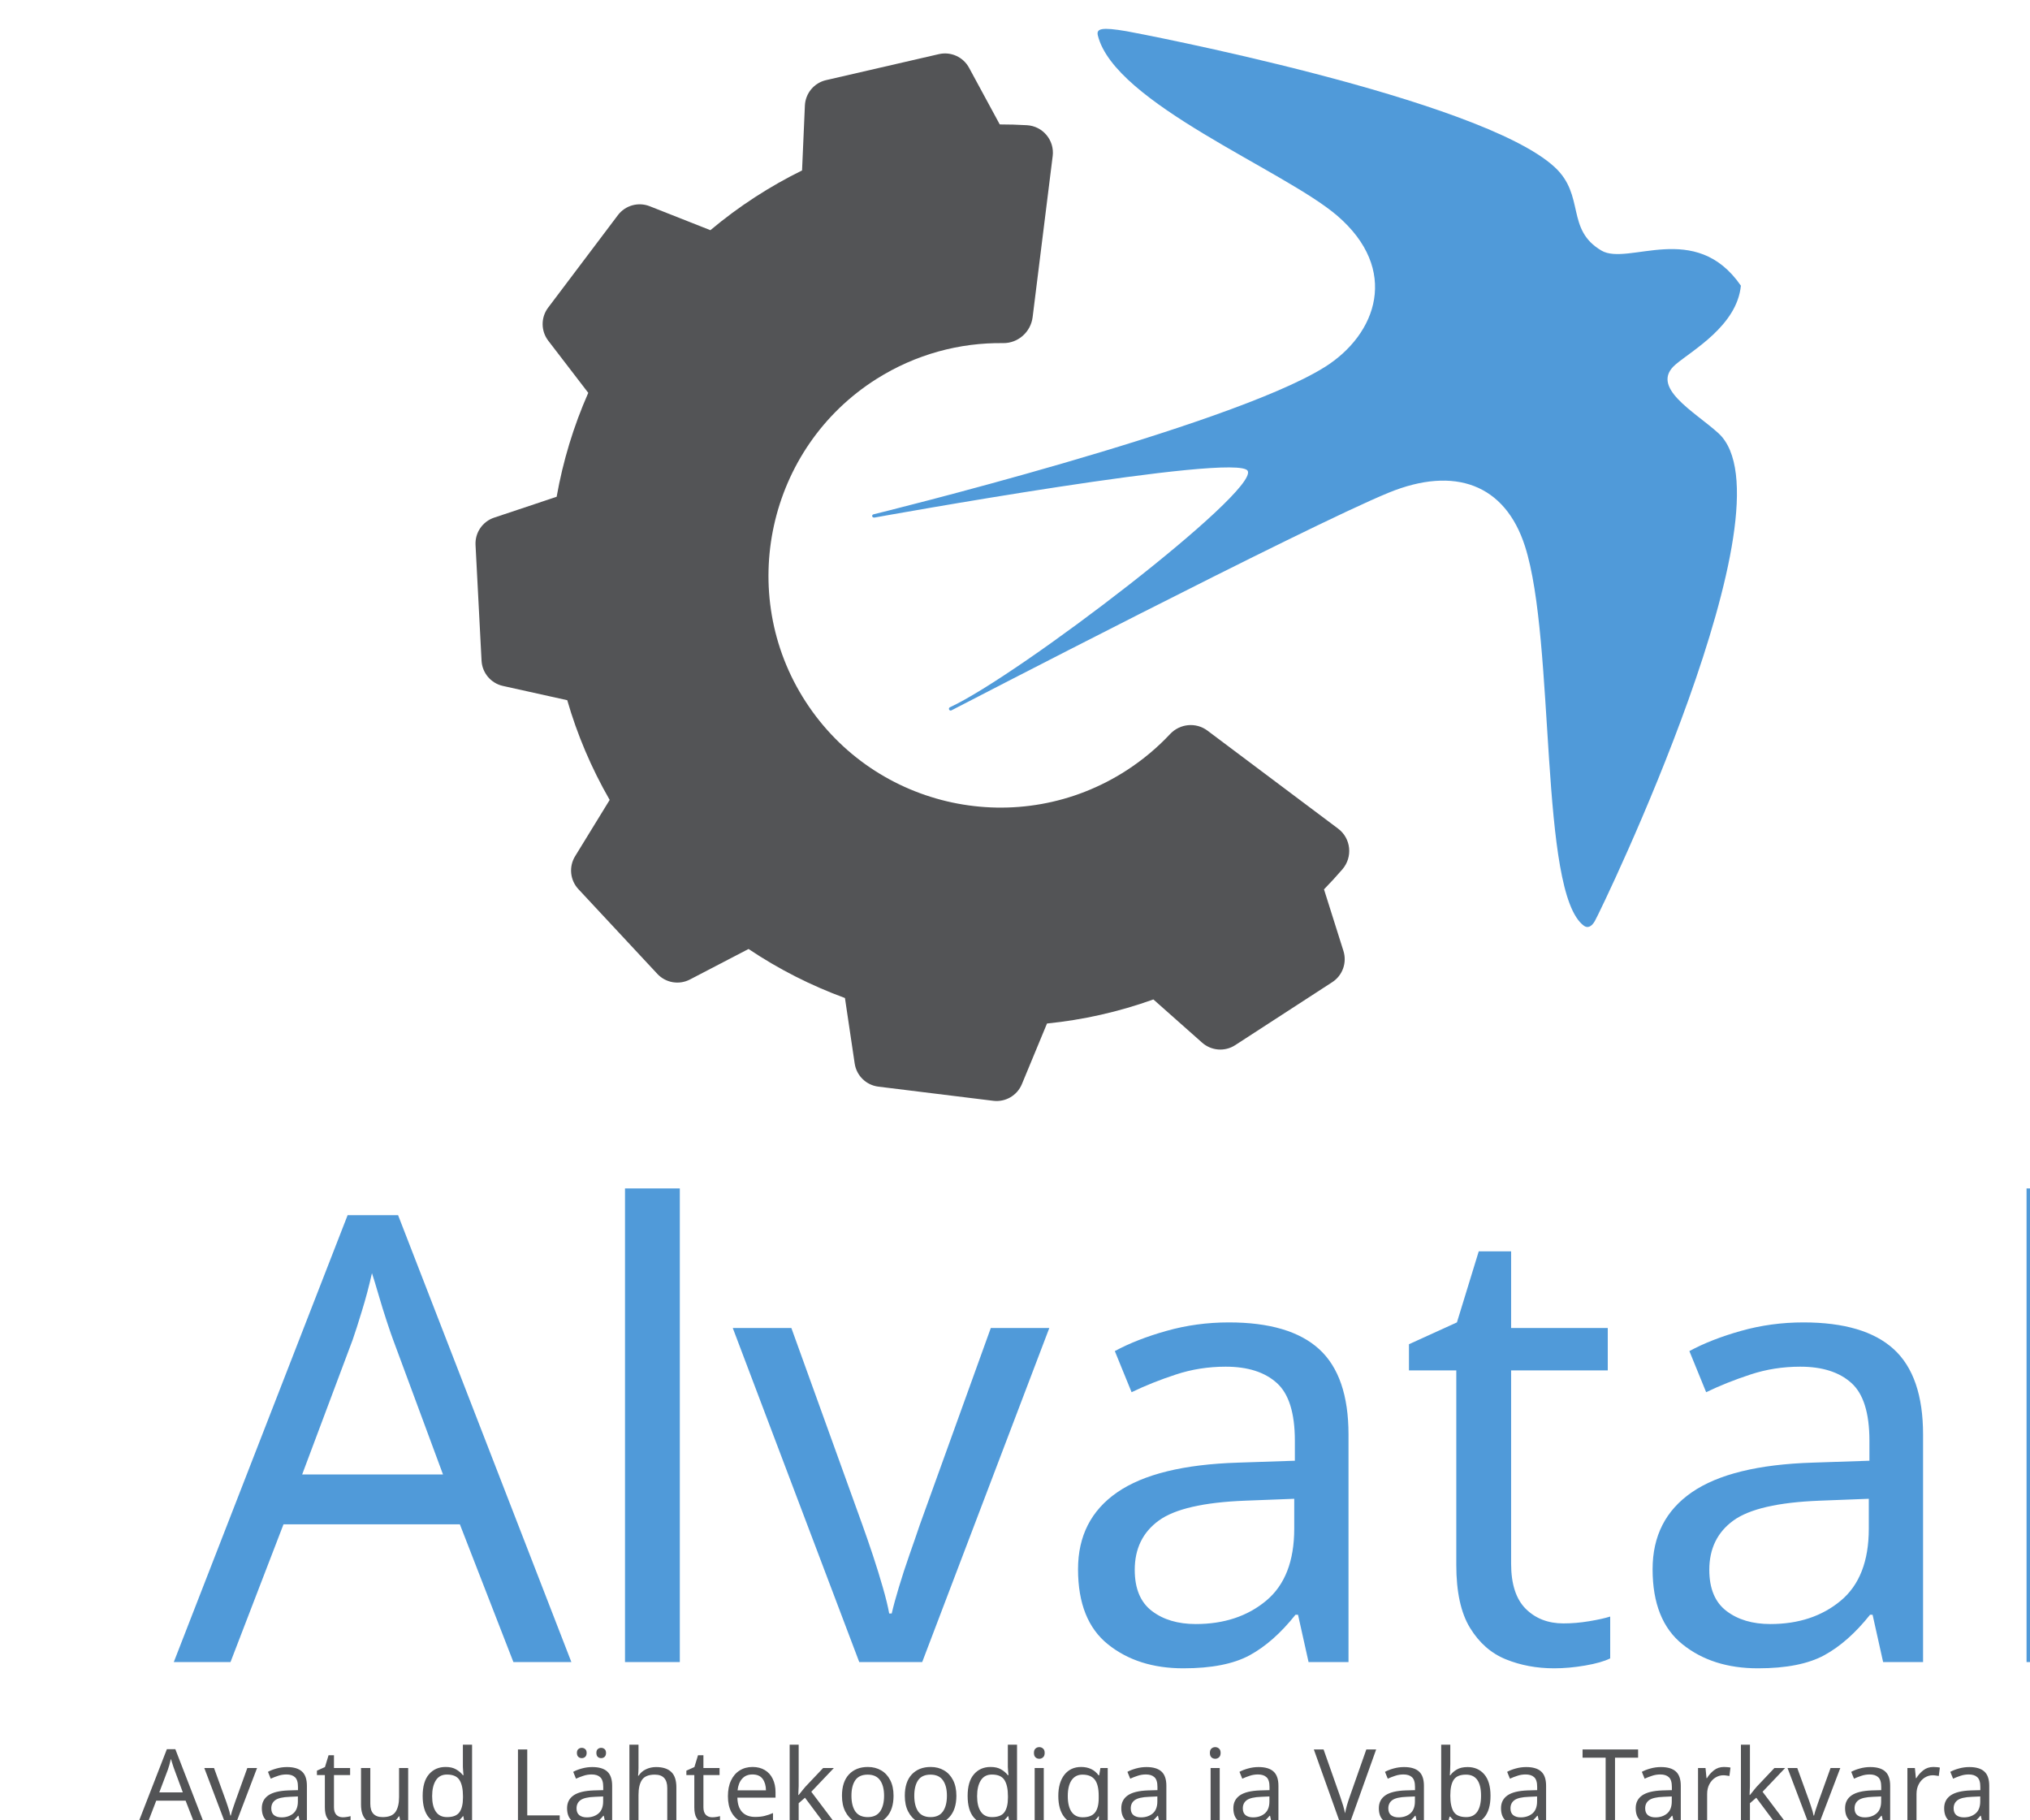
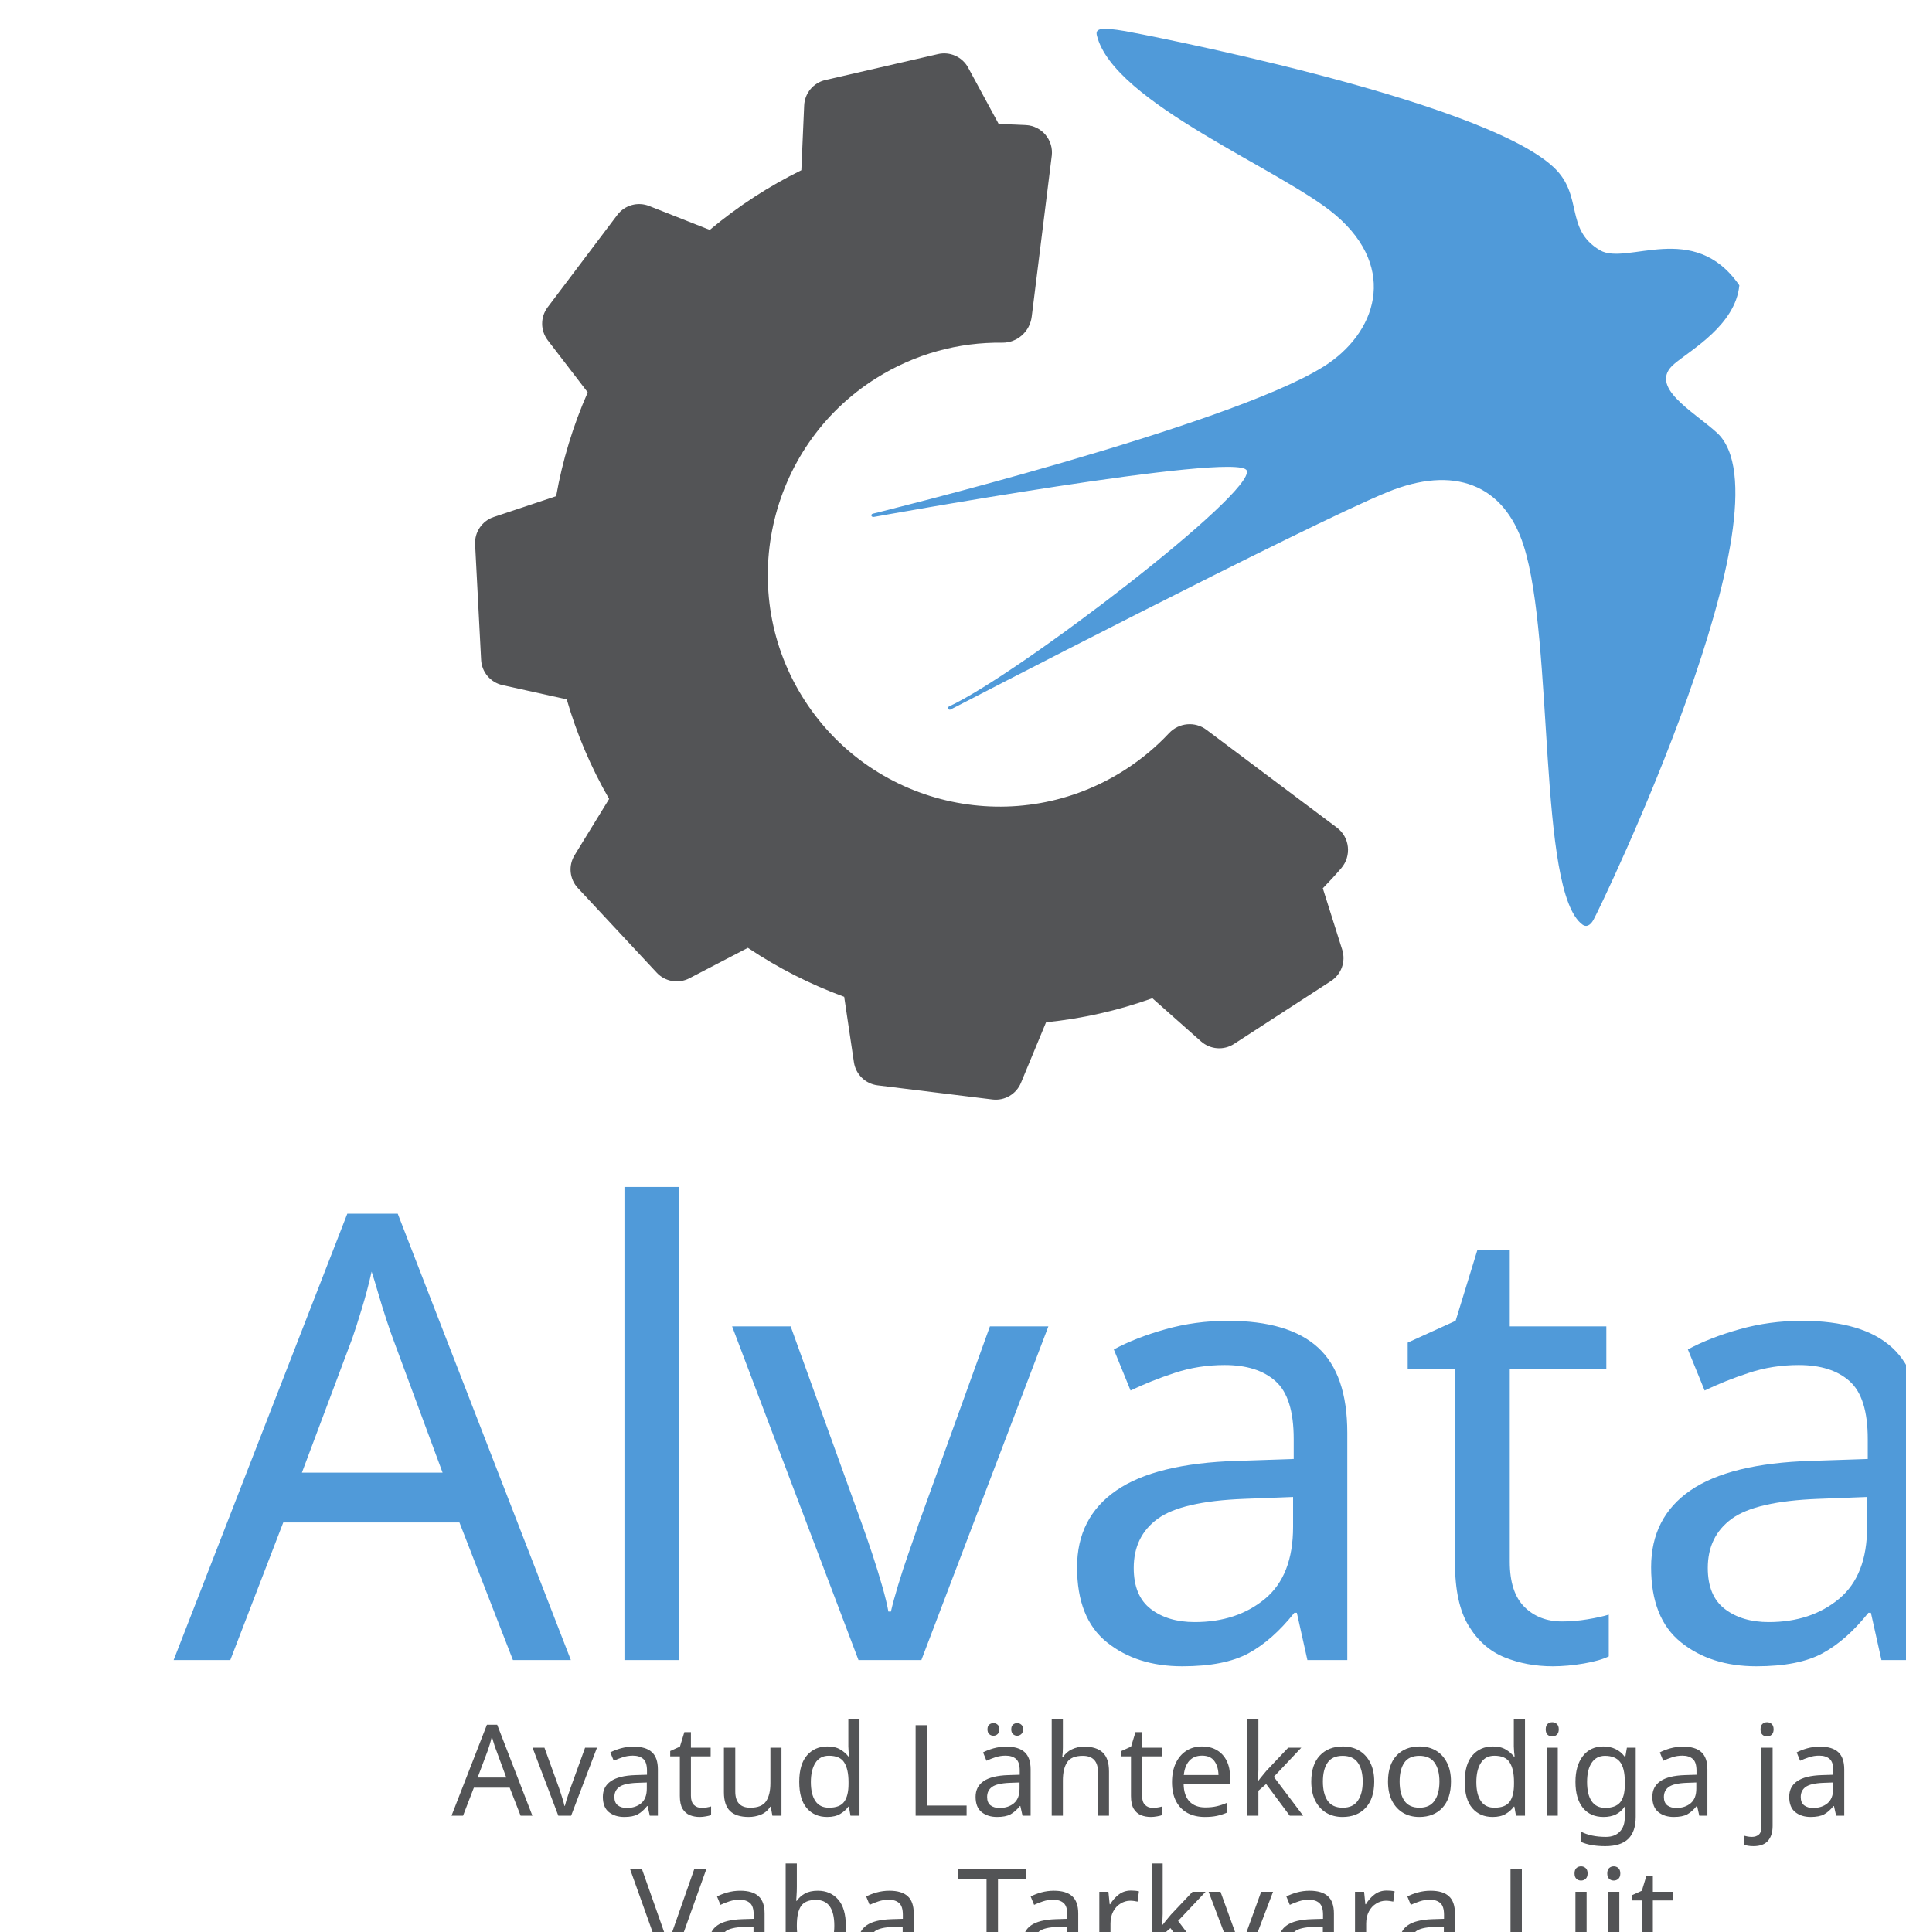
- <svg xmlns="http://www.w3.org/2000/svg" version="1.1" viewbox="0 0 400 325">
+ <svg xmlns="http://www.w3.org/2000/svg" version="1.1" viewbox="0 0 400 340">
  <path fill="#535456" d="m182.43,27.083-3.469,27.857c-0.32,2.578-2.511,4.545-5.11,4.513-7.51-0.095-15.126,1.905-21.936,6.203-18.892,11.927-24.446,37.199-12.284,55.941,12.098,18.645,37.019,23.951,55.664,11.854,2.799-1.817,5.298-3.923,7.482-6.253,1.706-1.82,4.492-2.091,6.487-0.595l22.636,16.979c2.248,1.688,2.577,4.918,0.743,7.05-1.02,1.186-2.088,2.34-3.188,3.471l3.369,10.673c0.64,2.03-0.147,4.246-1.933,5.405l-16.834,10.923c-1.786,1.158-4.131,0.974-5.723-0.437l-8.447-7.488c-6.019,2.162-12.212,3.542-18.437,4.17l-4.354,10.506c-0.814,1.966-2.84,3.147-4.953,2.887l-19.917-2.454c-2.112-0.261-3.791-1.898-4.104-4.003l-1.688-11.354c-5.853-2.141-11.469-4.982-16.707-8.495l-10.157,5.286c-1.888,0.982-4.199,0.585-5.65-0.972l-13.68-14.682c-1.451-1.557-1.685-3.89-0.571-5.705l5.99-9.757c-3.197-5.555-5.643-11.356-7.352-17.279l-11.149-2.472c-2.078-0.461-3.593-2.252-3.703-4.377l-1.043-20.049c-0.11-2.125,1.21-4.063,3.23-4.737l10.828-3.614c1.096-6.187,2.932-12.237,5.479-18.008l-6.928-9.028c-1.296-1.689-1.309-4.037-0.027-5.735l12.085-16.021c1.281-1.7,3.542-2.332,5.522-1.551l10.511,4.15c2.437-2.043,5.023-3.962,7.759-5.738,2.65-1.718,5.363-3.254,8.129-4.613l0.491-11.241c0.093-2.127,1.593-3.929,3.667-4.407l19.555-4.506c2.074-0.478,4.212,0.487,5.226,2.357l5.322,9.822c1.568-0.001,3.133,0.043,4.695,0.136,2.771,0.147,4.823,2.614,4.481,5.362" />
  <path fill="#509ad9" d="m229.53,63.634c-16.596,10.387-78.156,25.488-78.156,25.488-0.357,0.105-0.303,0.636,0.234,0.55,0,0,63.124-11.426,64.639-8.061,1.681,3.736-39.55,35.347-51.618,40.94-0.35,0.162-0.126,0.688,0.234,0.55,0,0,61.59-31.925,75.823-37.739,11.419-4.667,20.152-1.444,23.596,9.274,5.326,16.58,2.419,60.116,10.227,65.781,0.583,0.422,1.268,0.243,1.873-0.803,1.18-2.041,35.02-72.176,21.421-84.556-4.095-3.728-12.06-7.987-7.391-11.925,2.925-2.468,10.609-6.724,11.293-13.632-7.885-11.429-19.535-3.353-24.17-6.083-6.231-3.671-2.778-9.538-8.101-14.457-12.9-11.934-72.7-23.295-74.21-23.554-4.304-0.736-5.252-0.461-4.963,0.727,2.87,11.752,32.257,23.324,41.47,31.228,10.851,9.31,6.955,20.548-2.189,26.27" />
-   <text style="text-anchor:middle;text-align:center;" font-size="18px" y="316" x="200" font-family="Nexa Light" fill="#535456">Avatud Lähtekoodiga ja Vaba Tarkvara Liit</text>
+   <text style="text-anchor:middle;text-align:center;" font-size="22px" y="315" x="200" font-family="Nexa Light" fill="#535456">Avatud Lähtekoodiga ja</text>
+   <text style="text-anchor:middle;text-align:center;" font-size="22px" y="340" x="200" font-family="Nexa Light" fill="#535456">Vaba Tarkvara Liit</text>
  <text style="text-anchor:middle;text-align:center;" font-size="108px" font-style="normal" y="288" x="200" font-family="Nexa Light" fill="#509ad9">Alvatal</text>
</svg>
